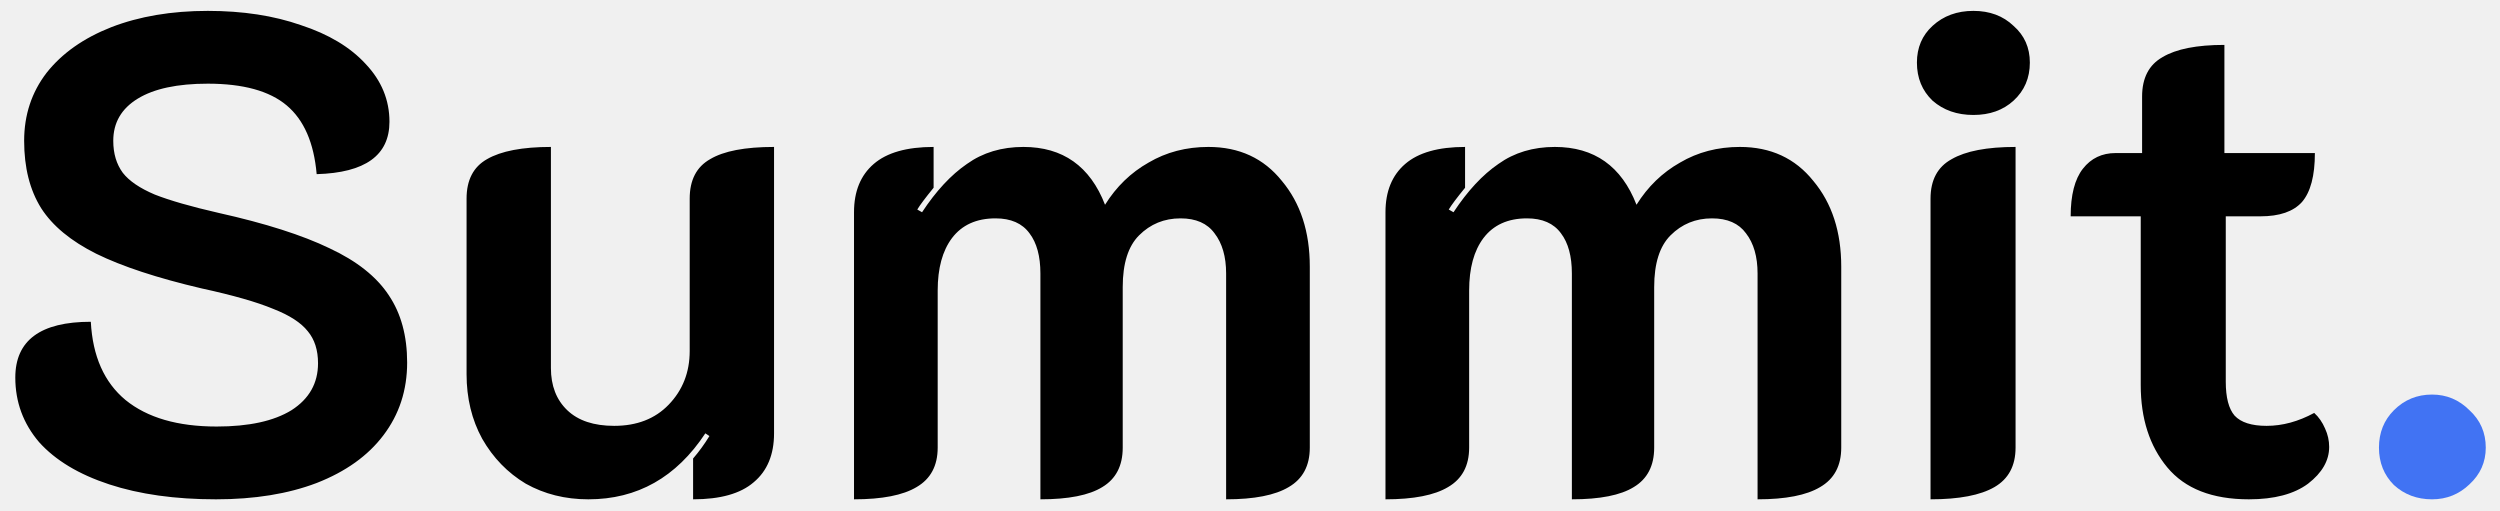
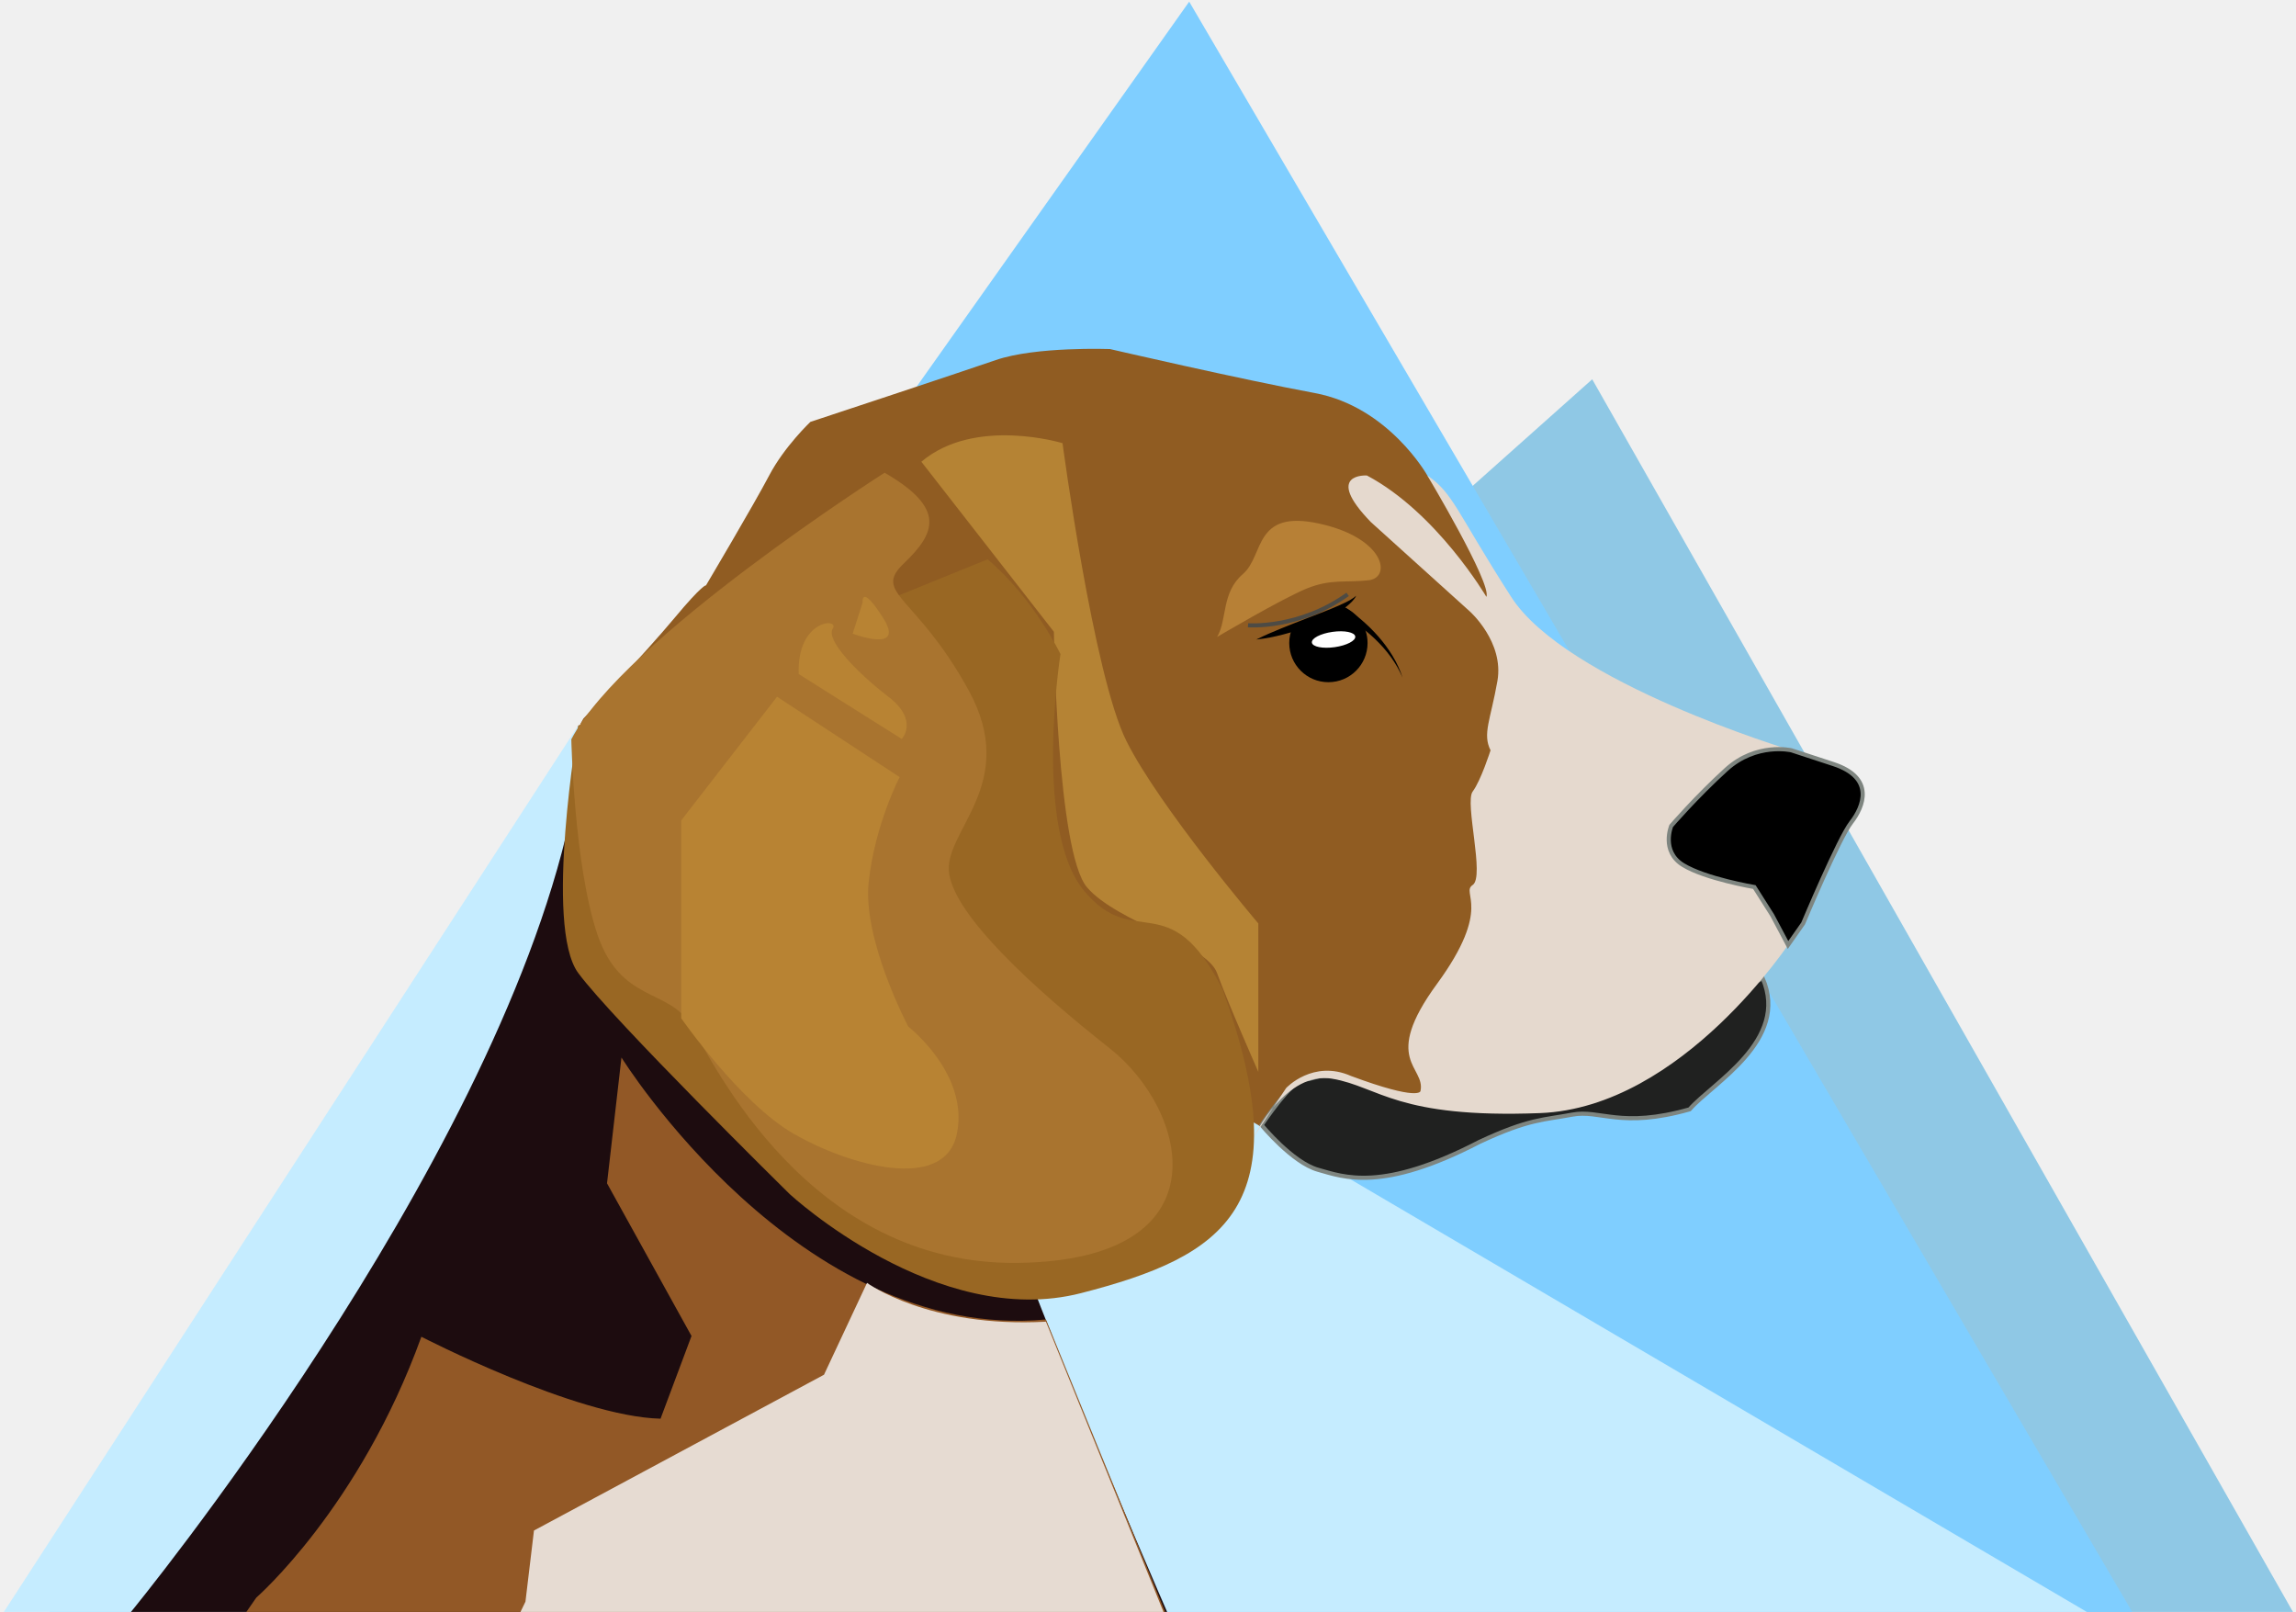
- <svg xmlns="http://www.w3.org/2000/svg" width="147" height="30" viewBox="0 0 147 30" fill="none">
-   <g clip-path="url(#clip0_66_3)">
-     <path d="M12.7 29.36C10.3 29.36 8.207 29.067 6.42 28.48C4.633 27.893 3.26 27.067 2.3 26C1.367 24.907 0.9 23.64 0.9 22.2C0.9 20.013 2.38 18.92 5.34 18.92C5.447 20.947 6.127 22.48 7.38 23.52C8.66 24.56 10.447 25.08 12.74 25.08C14.633 25.08 16.1 24.76 17.14 24.12C18.18 23.453 18.7 22.533 18.7 21.36C18.7 20.587 18.5 19.96 18.1 19.48C17.7 18.973 17.02 18.533 16.06 18.16C15.1 17.76 13.7 17.36 11.86 16.96C9.247 16.347 7.18 15.667 5.66 14.92C4.167 14.173 3.087 13.28 2.42 12.24C1.753 11.173 1.42 9.853 1.42 8.28C1.42 6.76 1.86 5.427 2.74 4.28C3.647 3.133 4.913 2.24 6.54 1.6C8.193 0.96 10.087 0.64 12.22 0.64C14.273 0.64 16.1 0.92 17.7 1.48C19.327 2.013 20.593 2.773 21.5 3.76C22.433 4.747 22.9 5.88 22.9 7.16C22.9 9.133 21.473 10.16 18.62 10.24C18.46 8.4 17.873 7.053 16.86 6.2C15.847 5.347 14.3 4.92 12.22 4.92C10.433 4.92 9.06 5.213 8.1 5.8C7.14 6.387 6.66 7.213 6.66 8.28C6.66 9.027 6.847 9.653 7.22 10.16C7.593 10.64 8.22 11.067 9.1 11.44C9.98 11.787 11.233 12.147 12.86 12.52C15.607 13.133 17.78 13.827 19.38 14.6C20.98 15.347 22.14 16.267 22.86 17.36C23.58 18.427 23.94 19.747 23.94 21.32C23.94 22.947 23.473 24.373 22.54 25.6C21.633 26.8 20.327 27.733 18.62 28.4C16.94 29.04 14.967 29.36 12.7 29.36ZM45.514 25.48C45.514 26.733 45.114 27.693 44.314 28.36C43.54 29.027 42.354 29.36 40.754 29.36V26.96C41.1 26.56 41.42 26.12 41.714 25.64L41.474 25.48C39.767 28.067 37.474 29.36 34.594 29.36C33.234 29.36 32.007 29.053 30.914 28.44C29.847 27.8 28.994 26.92 28.354 25.8C27.74 24.68 27.434 23.413 27.434 22V11.68C27.434 10.587 27.834 9.813 28.634 9.36C29.46 8.88 30.714 8.64 32.394 8.64V21.64C32.394 22.68 32.714 23.507 33.354 24.12C33.994 24.733 34.914 25.04 36.114 25.04C37.447 25.04 38.514 24.627 39.314 23.8C40.14 22.947 40.554 21.893 40.554 20.64V11.68C40.554 10.587 40.954 9.813 41.754 9.36C42.554 8.88 43.807 8.64 45.514 8.64V25.48ZM50.216 12.48C50.216 11.253 50.602 10.307 51.376 9.64C52.149 8.973 53.322 8.64 54.896 8.64V11.04C54.416 11.627 54.096 12.053 53.936 12.32L54.216 12.48C55.042 11.227 55.922 10.28 56.856 9.64C57.789 8.973 58.896 8.64 60.176 8.64C62.496 8.64 64.096 9.773 64.976 12.04C65.642 10.973 66.496 10.147 67.536 9.56C68.576 8.947 69.749 8.64 71.056 8.64C72.869 8.64 74.309 9.307 75.376 10.64C76.469 11.947 77.016 13.627 77.016 15.68V26.32C77.016 27.387 76.602 28.16 75.776 28.64C74.976 29.12 73.749 29.36 72.096 29.36V16.08C72.096 15.093 71.869 14.307 71.416 13.72C70.989 13.133 70.322 12.84 69.416 12.84C68.456 12.84 67.642 13.173 66.976 13.84C66.336 14.48 66.016 15.493 66.016 16.88V26.32C66.016 27.387 65.616 28.16 64.816 28.64C64.042 29.12 62.829 29.36 61.176 29.36V16.08C61.176 15.067 60.962 14.28 60.536 13.72C60.109 13.133 59.442 12.84 58.536 12.84C57.416 12.84 56.562 13.227 55.976 14C55.416 14.747 55.136 15.773 55.136 17.08V26.32C55.136 27.387 54.722 28.16 53.896 28.64C53.096 29.12 51.869 29.36 50.216 29.36V12.48ZM81.466 12.48C81.466 11.253 81.852 10.307 82.626 9.64C83.399 8.973 84.572 8.64 86.146 8.64V11.04C85.666 11.627 85.346 12.053 85.186 12.32L85.466 12.48C86.292 11.227 87.172 10.28 88.106 9.64C89.039 8.973 90.146 8.64 91.426 8.64C93.746 8.64 95.346 9.773 96.226 12.04C96.892 10.973 97.746 10.147 98.786 9.56C99.826 8.947 100.999 8.64 102.305 8.64C104.119 8.64 105.559 9.307 106.625 10.64C107.719 11.947 108.265 13.627 108.265 15.68V26.32C108.265 27.387 107.852 28.16 107.025 28.64C106.225 29.12 104.999 29.36 103.345 29.36V16.08C103.345 15.093 103.119 14.307 102.665 13.72C102.239 13.133 101.572 12.84 100.665 12.84C99.706 12.84 98.892 13.173 98.226 13.84C97.586 14.48 97.266 15.493 97.266 16.88V26.32C97.266 27.387 96.866 28.16 96.066 28.64C95.292 29.12 94.079 29.36 92.426 29.36V16.08C92.426 15.067 92.212 14.28 91.786 13.72C91.359 13.133 90.692 12.84 89.786 12.84C88.666 12.84 87.812 13.227 87.226 14C86.666 14.747 86.386 15.773 86.386 17.08V26.32C86.386 27.387 85.972 28.16 85.146 28.64C84.346 29.12 83.119 29.36 81.466 29.36V12.48ZM116.035 6.76C115.075 6.76 114.275 6.48 113.635 5.92C113.022 5.333 112.715 4.587 112.715 3.68C112.715 2.8 113.022 2.08 113.635 1.52C114.275 0.933 115.075 0.64 116.035 0.64C116.995 0.64 117.782 0.933 118.395 1.52C119.035 2.08 119.355 2.8 119.355 3.68C119.355 4.587 119.035 5.333 118.395 5.92C117.782 6.48 116.995 6.76 116.035 6.76ZM113.515 11.68C113.515 10.587 113.929 9.813 114.755 9.36C115.582 8.88 116.835 8.64 118.515 8.64V26.32C118.515 27.387 118.102 28.16 117.275 28.64C116.449 29.12 115.195 29.36 113.515 29.36V11.68ZM132.235 29.36C130.075 29.36 128.475 28.733 127.435 27.48C126.395 26.227 125.875 24.613 125.875 22.64V12.72H121.755C121.755 11.467 121.995 10.533 122.475 9.92C122.955 9.307 123.595 9 124.395 9H125.955V5.68C125.955 4.587 126.355 3.813 127.155 3.36C127.955 2.88 129.169 2.64 130.795 2.64V9H136.115C136.115 10.333 135.862 11.293 135.355 11.88C134.849 12.44 134.035 12.72 132.915 12.72H130.875V22.44C130.875 23.373 131.049 24.04 131.395 24.44C131.769 24.84 132.395 25.04 133.275 25.04C134.209 25.04 135.142 24.787 136.075 24.28C136.342 24.52 136.555 24.827 136.715 25.2C136.875 25.547 136.955 25.907 136.955 26.28C136.955 27.08 136.542 27.8 135.715 28.44C134.889 29.053 133.729 29.36 132.235 29.36Z" fill="black" />
-     <path d="M143.003 29.36C142.123 29.36 141.377 29.08 140.763 28.52C140.177 27.933 139.883 27.2 139.883 26.32C139.883 25.44 140.177 24.707 140.763 24.12C141.377 23.507 142.123 23.2 143.003 23.2C143.857 23.2 144.59 23.507 145.203 24.12C145.843 24.707 146.163 25.44 146.163 26.32C146.163 27.173 145.843 27.893 145.203 28.48C144.59 29.067 143.857 29.36 143.003 29.36Z" fill="#4173F3" />
-   </g>
-   <defs>
-     <clipPath id="clip0_66_3">
-       <rect width="147" height="30" fill="white" />
-     </clipPath>
-   </defs>
+ <svg xmlns="http://www.w3.org/2000/svg" width="557" height="391" viewBox="0 0 557 391" fill="none">
+   <path d="M50.932 391L386.265 92L556.265 391H50.932Z" fill="#8FC8E5" />
+   <path d="M11.932 391L288.494 0.403L517.265 391H11.932Z" fill="#7FCEFF" />
+   <path d="M346.265 115.334C346.265 115.334 336.931 98.667 318.931 95.334C300.931 92 269.265 84.667 269.265 84.667C269.265 84.667 251.265 84.001 241.599 87.334C231.931 90.666 196.599 102.334 196.599 102.334C196.599 102.334 190.265 108.334 186.599 115.334C182.931 122.334 171.264 142 171.264 142C171.264 142 170.599 141.537 163.599 149.936C156.599 158.335 141.515 174.313 141.515 174.313L140.849 175.522L252.265 283.45L304.65 274.867L317.453 261.477L332.453 263.688L347.828 266.438L343.328 253.313L361.932 221L365.932 171L363.599 151.166L360.765 137.834L351.932 123L346.265 115.334Z" fill="#905C22" />
+   <path d="M0.932 391L140.265 176L506.265 391H0.932Z" fill="#C5ECFF" />
+   <path d="M31.765 391C31.765 391 119.265 284.5 138.265 198.656C155.765 232 193.599 259.494 193.599 259.494C193.599 259.494 206.765 256.625 221.599 228.237C236.265 284.125 283.14 391 283.14 391H31.765Z" fill="#1D0C0F" />
+   <path d="M62.181 387.518C62.181 387.518 87.223 365.75 102.223 324.25C102.223 324.25 139.744 343.625 160.244 344.125L167.756 324.062L147.26 287.031L150.764 256.515C150.764 256.515 193.731 325.617 253.747 320.062L282.661 391H59.765L62.181 387.518Z" fill="#925826" />
+   <path d="M127.474 388.5L129.537 371.25L199.9 333.459L210.336 311.18C210.336 311.18 225.221 322.157 253.739 320.594L282.263 391H126.265L127.474 388.5Z" fill="#E6DBD2" />
+   <path d="M302.765 151.667C302.765 151.667 315.099 152.667 326.932 144.167" stroke="#4D4B45" stroke-miterlimit="10" />
+   <path d="M427.606 237.264C434.197 252.404 415.389 262.75 409.889 269.086C393.181 273.834 388.181 269.084 381.389 270.375C374.597 271.666 370.951 271.345 358.889 277C335.264 289.25 326.014 285.5 319.764 283.75C313.514 282 306.06 272.907 306.06 272.907C306.06 272.907 313.473 261.666 316.598 261.791C319.723 261.916 319.486 258.852 333.639 263.875C347.792 268.898 360.702 268.625 360.702 268.625L406.099 248L427.606 237.264Z" fill="#202120" stroke="#7E8580" stroke-miterlimit="10" />
+   <path d="M304.233 275.667C304.233 275.667 311.93 259.667 323.264 261.667C334.598 263.667 338.931 271.333 373.598 270C408.264 268.667 434.598 228 434.598 228C434.598 228 429.597 214.334 427.264 214.334C424.931 214.334 408.264 210.667 407.598 209.334C406.931 208 400.598 200 416.931 189C433.264 178 433.598 183.333 434.598 182C434.598 182 379.931 165.561 366.598 144.78C353.264 124 352.597 119.667 346.264 115.334C346.264 115.334 361.931 141.561 360.598 144.78C360.598 144.78 348.598 124.334 331.598 115.334C331.598 115.334 320.931 114.667 332.598 126.667L356.598 148.334C356.598 148.334 364.93 155.741 363.264 165.204C361.598 174.667 359.599 178 361.599 182C361.599 182 359.265 189.333 357.265 192C355.265 194.667 360.265 212.667 357.265 214.667C354.265 216.667 362.265 220 348.599 238.667C334.932 257.334 345.932 258.667 344.599 264.667C344.599 264.667 344.349 267.166 327.765 261C318.515 256.917 312.015 263.917 312.015 263.917L304.233 275.667Z" fill="#E5D9CE" />
+   <path d="M437.432 224C437.432 224 446.099 203.333 449.099 199.5C452.099 195.667 454.931 188.667 444.765 185.334C434.599 182 434.599 182 434.599 182C434.599 182 426.098 179.992 418.765 186.667C411.432 193.342 405.432 200.334 405.432 200.334C405.432 200.334 402.875 206.497 408.32 209.832C413.765 213.167 425.599 215.167 425.599 215.167L429.932 222L433.77 229.221L437.432 224Z" fill="black" stroke="#7E8580" stroke-miterlimit="10" />
+   <path d="M305.265 260V224C305.265 224 281.265 195.75 273.265 179.75C265.265 163.75 257.765 107.5 257.765 107.5C257.765 107.5 236.515 101 223.515 112L255.671 153.25C255.671 153.25 256.421 206.75 263.718 215.25C271.015 223.75 292.718 229 295.241 236C297.764 243 305.265 260 305.265 260Z" fill="#B58334" />
+   <path d="M239.599 135.667C250.932 145.334 257.265 158.666 257.265 158.666C257.265 158.666 250.599 201 262.931 216C275.265 231 283.599 214.334 296.599 240C315.599 292.667 297.265 304.666 262.265 313.666C227.265 322.666 191.599 289.666 191.599 289.666C191.599 289.666 148.599 247.334 140.265 236C131.931 224.666 140.265 176 140.265 176" fill="#996723" />
+   <path d="M214.599 114.666C214.599 114.666 151.266 155 138.599 179.334C138.599 179.334 139.265 210 144.932 226.666C150.599 243.334 162.266 239.666 167.599 248.666C172.932 257.666 196.265 307 246.932 306.334C297.599 305.666 288.265 269.334 269.265 254.334C250.265 239.334 231.931 222.334 230.265 212C228.599 201.666 247.599 190.334 234.932 167.334C222.265 144.334 211.598 144 219.265 136.666C226.932 129.334 229.599 123.333 214.599 114.666Z" fill="#A9742F" />
+   <path d="M165.265 199V247C165.265 247 179.515 267.5 192.515 275C205.515 282.5 229.14 289.5 232.14 275C235.14 260.5 220.335 249 220.335 249C220.335 249 209.233 228 210.733 214C212.233 200 218.249 188.5 218.249 188.5L188.507 169L165.265 199Z" fill="#B88333" />
+   <path d="M193.765 163.5L218.765 179.25C218.765 179.25 223.015 174.75 215.515 169C208.015 163.25 200.265 155.25 202.015 152.5C203.765 149.75 193.265 150.25 193.765 163.5Z" fill="#B88333" />
+   <path d="M206.855 153.703C206.855 153.703 219.764 158.62 214.264 149.935C208.764 141.249 209.264 146.166 209.264 146.166L206.855 153.703Z" fill="#B88333" />
+   <path d="M295.265 154.5C295.265 154.5 311.14 145.125 317.015 142.75C322.89 140.375 326.39 141.375 332.015 140.75C337.64 140.125 336.015 130.5 320.015 127C304.015 123.5 306.765 134.75 301.515 139.25C296.265 143.75 297.765 150.25 295.265 154.5Z" fill="#B78036" />
+   <path d="M304.765 155.125C306.787 154.111 308.837 153.24 310.894 152.403C312.946 151.553 315.017 150.777 317.068 149.966C319.131 149.188 321.179 148.383 323.212 147.559C324.222 147.134 325.234 146.713 326.213 146.228C327.198 145.75 328.163 145.242 329.015 144.5C328.505 145.532 327.614 146.329 326.741 147.056C325.841 147.765 324.888 148.396 323.904 148.958C321.943 150.101 319.875 151.006 317.787 151.831C315.684 152.619 313.557 153.324 311.385 153.878C309.217 154.442 307.019 154.905 304.765 155.125Z" fill="black" />
+   <path d="M325.336 146.699C327.081 147.767 328.628 148.947 330.141 150.226C331.641 151.504 333.053 152.881 334.348 154.356C336.934 157.3 339.067 160.681 340.265 164.375C338.752 160.799 336.379 157.687 333.626 155.047C332.247 153.725 330.767 152.513 329.218 151.407C327.676 150.312 326.032 149.279 324.395 148.463L325.336 146.699Z" fill="black" />
+   <path d="M325.666 147.116C321.85 149.221 316.547 151.236 313.494 152.326C313.025 153.451 312.765 154.683 312.765 155.978C312.765 161.224 317.018 165.478 322.265 165.478C327.512 165.478 331.765 161.224 331.765 155.978C331.765 151.932 329.23 148.485 325.666 147.116Z" fill="black" />
+   <path d="M323.78 156.982C326.686 156.572 328.924 155.409 328.779 154.384C328.635 153.358 326.162 152.859 323.256 153.269C320.351 153.679 318.113 154.843 318.257 155.868C318.402 156.893 320.875 157.392 323.78 156.982Z" fill="white" />
</svg>
